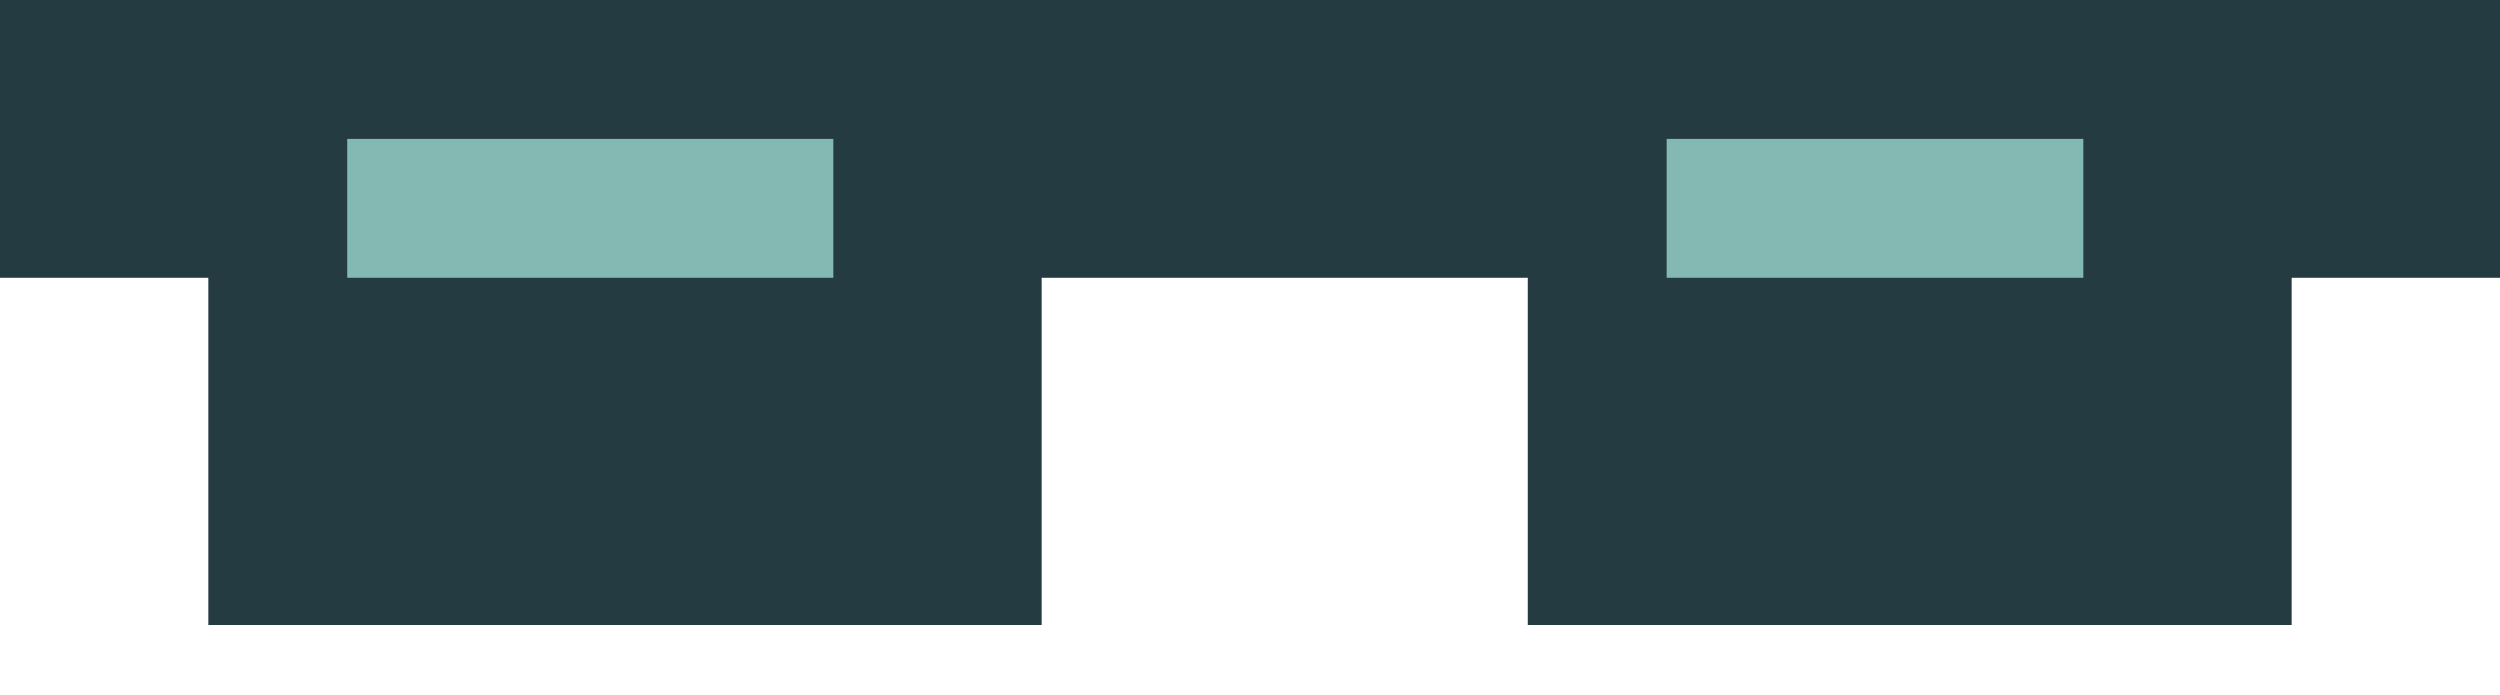
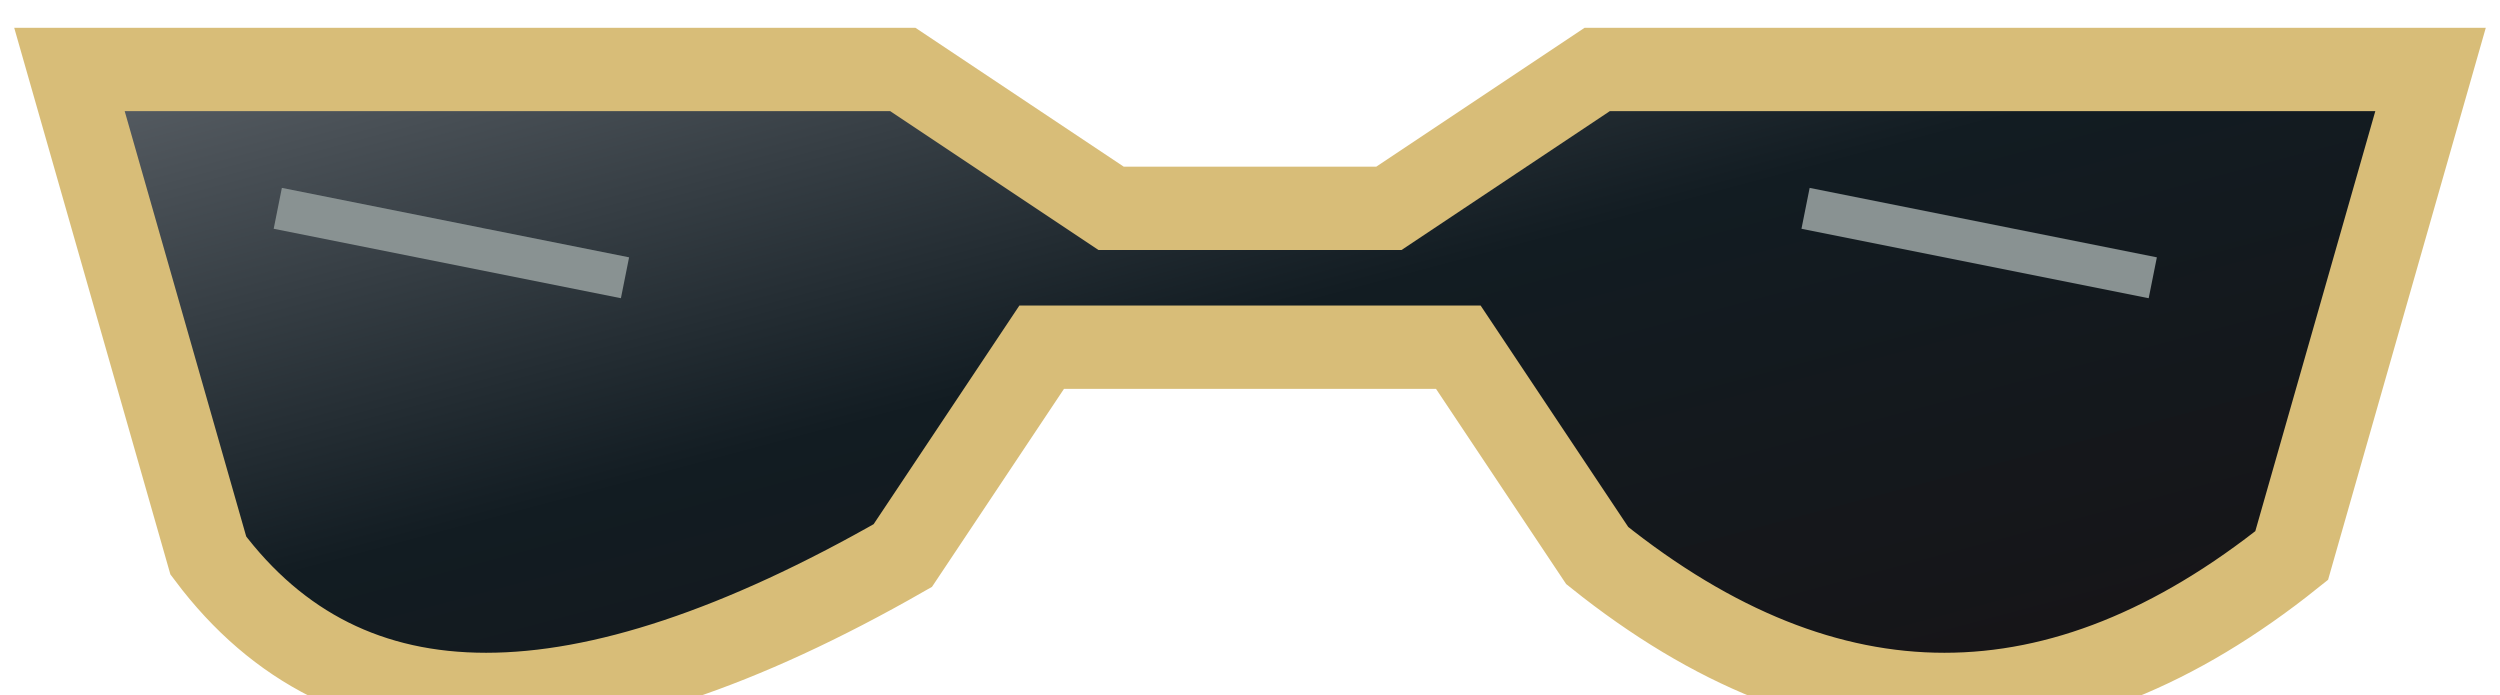
- <svg xmlns="http://www.w3.org/2000/svg" width="36" height="10" viewBox="0 0 36 10">
-   <path fill="#253b42" d="M0 0h36v4h-3v5H22V4h-7v5H3V4H0z" />
-   <path fill="#84b8b2" d="M5 2h7v2H5zm19 0h6v2h-6z" />
+ <svg xmlns="http://www.w3.org/2000/svg" width="360" height="100" viewBox="0 0 36 10">
+   <defs>
+     <linearGradient id="glass" x2="1" y2="1">
+       <stop stop-color="#5a6066" />
+       <stop offset=".45" stop-color="#121c22" />
+       <stop offset="1" stop-color="#171315" />
+     </linearGradient>
+   </defs>
+   <path d="M1 1h12l3 2h4l3-2h12l-2 7q-5 4-10 0l-2-3h-6l-2 3Q6 12 3 8Z" fill="url(#glass)" stroke="#d8bd78" stroke-width="1.2" />
+   <path d="m4 3 5 1m17-1 5 1" stroke="#899292" stroke-width=".6" />
</svg>
